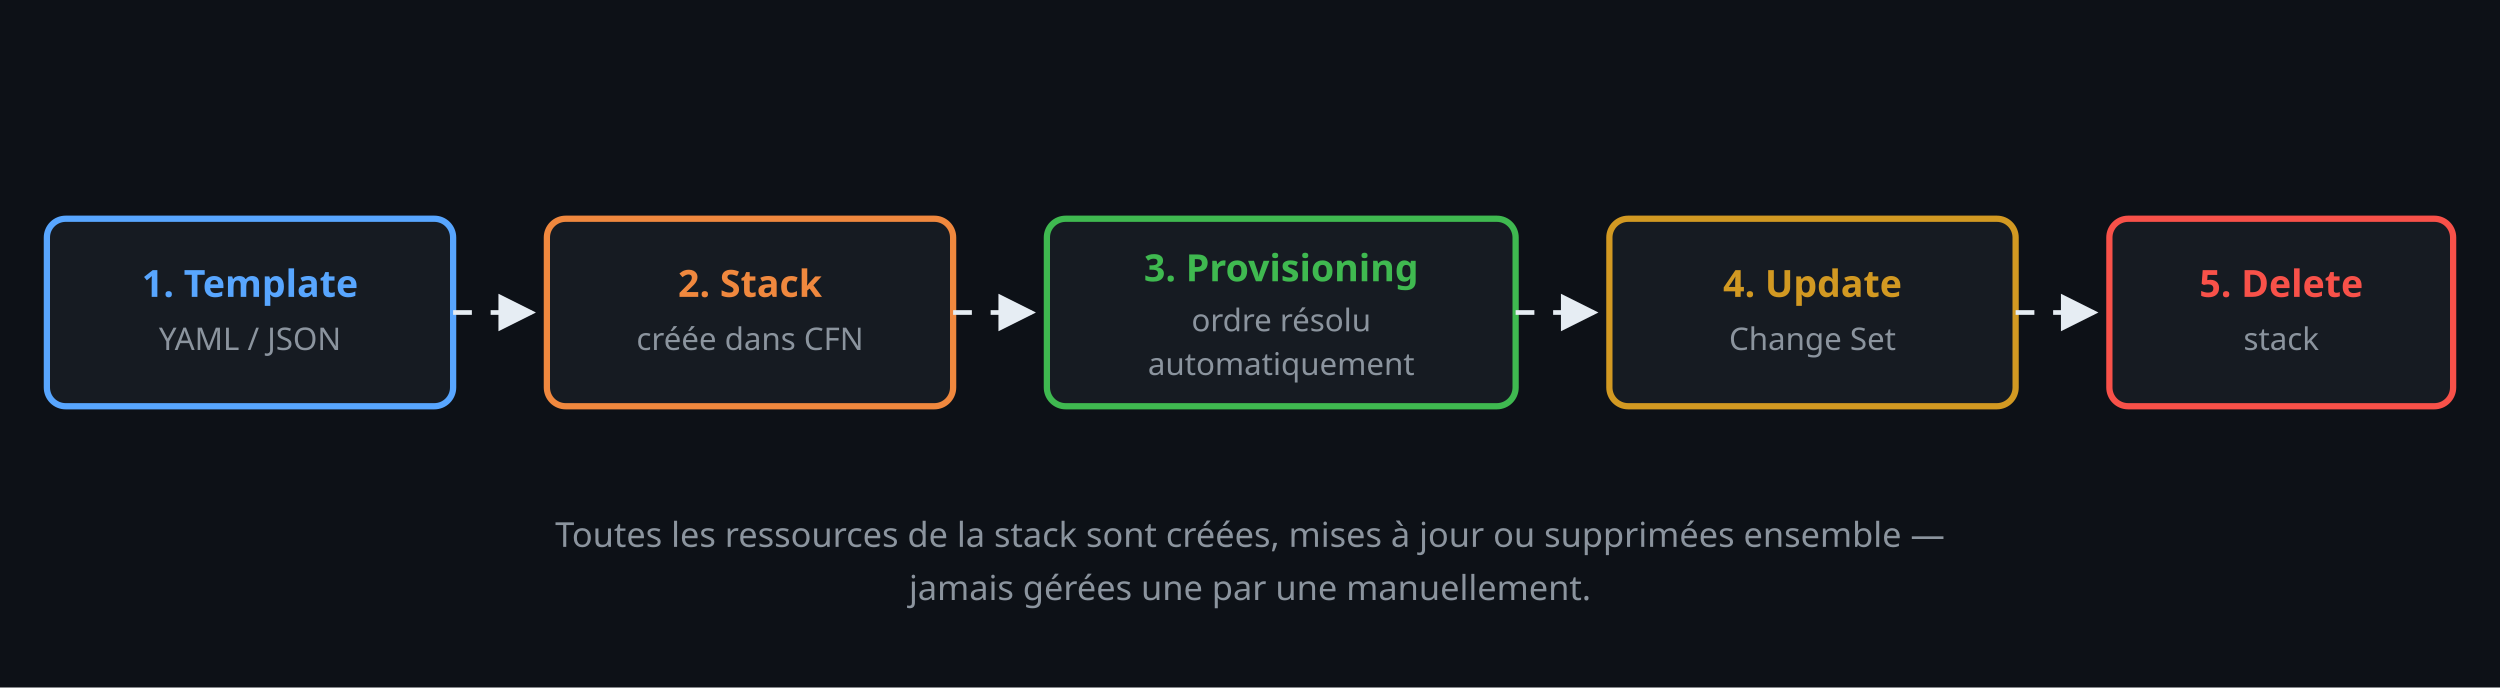
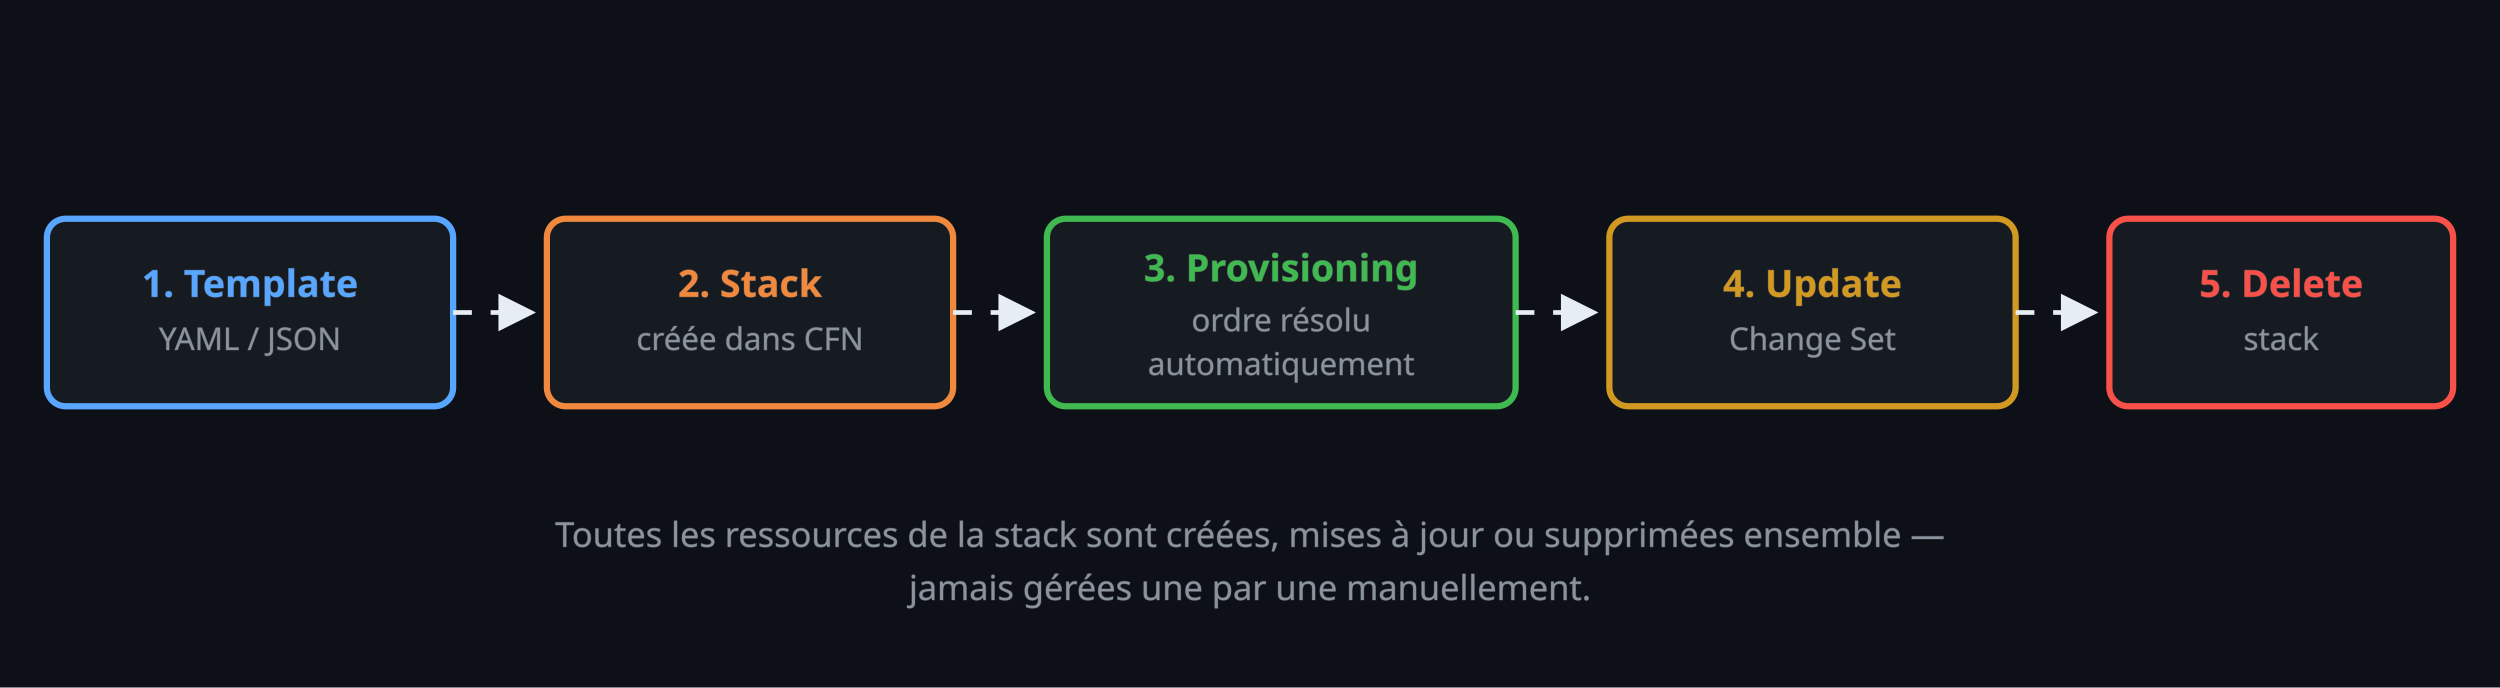
- <svg xmlns="http://www.w3.org/2000/svg" viewBox="0 0 800 220" font-family="system-ui, sans-serif">
+ <svg xmlns="http://www.w3.org/2000/svg" viewBox="0 0 800 220" font-family="system-ui, sans-serif" role="img" aria-labelledby="dawan-title dawan-desc">
+   <style id="dawan-adaptive-accessibility">
+   svg { color-scheme: light dark; isolation: isolate; text-rendering: geometricPrecision; }
+   text { font-synthesis: none; paint-order: stroke fill; stroke: rgba(248,250,252,.20); stroke-width: .28px; stroke-linejoin: round; }
+   path, line, polyline, polygon { vector-effect: non-scaling-stroke; }
+   g[id] { transition: filter .18s ease, opacity .18s ease, transform .18s ease; transform-origin: center; }
+   g[id]:hover, g[id]:focus { filter: brightness(1.13) saturate(1.10) drop-shadow(0 2px 3px rgba(14,165,233,.24)); outline: none; }
+   g[id]:hover path[marker-end], g[id]:focus path[marker-end] { stroke-dasharray: 8 5; animation: dawan-flow .8s linear infinite; }
+   .dawan-theme-backdrop { fill: #f8fafc; stroke: #94a3b8; stroke-width: 1.5; }
+   @keyframes dawan-flow { to { stroke-dashoffset: -13; } }
+   @media (prefers-color-scheme: dark) {
+     .dawan-theme-backdrop { stroke: #7dd3fc; }
+     text { stroke: rgba(2,6,23,.28); }
+   }
+   @media (prefers-reduced-motion: reduce) { g[id], g[id] path { transition: none !important; animation: none !important; } }
+   @media print { g[id] { filter: none !important; } }
+ </style>
  <rect width="800" height="220" fill="#0d1117" />
  <rect x="15" y="70" width="130" height="60" rx="6" fill="#161b22" stroke="#58a6ff" stroke-width="2" />
  <text x="80" y="95" text-anchor="middle" fill="#58a6ff" font-size="12" font-weight="bold">1. Template</text>
  <text x="80" y="112" text-anchor="middle" fill="#8b949e" font-size="10">YAML / JSON</text>
  <rect x="175" y="70" width="130" height="60" rx="6" fill="#161b22" stroke="#f0883e" stroke-width="2" />
  <text x="240" y="95" text-anchor="middle" fill="#f0883e" font-size="12" font-weight="bold">2. Stack</text>
  <text x="240" y="112" text-anchor="middle" fill="#8b949e" font-size="10">créée dans CFN</text>
  <rect x="335" y="70" width="150" height="60" rx="6" fill="#161b22" stroke="#3fb950" stroke-width="2" />
  <text x="410" y="90" text-anchor="middle" fill="#3fb950" font-size="12" font-weight="bold">3. Provisioning</text>
  <text x="410" y="106" text-anchor="middle" fill="#8b949e" font-size="10">ordre résolu</text>
  <text x="410" y="120" text-anchor="middle" fill="#8b949e" font-size="10">automatiquement</text>
  <rect x="515" y="70" width="130" height="60" rx="6" fill="#161b22" stroke="#d29922" stroke-width="2" />
  <text x="580" y="95" text-anchor="middle" fill="#d29922" font-size="12" font-weight="bold">4. Update</text>
  <text x="580" y="112" text-anchor="middle" fill="#8b949e" font-size="10">Change Set</text>
  <rect x="675" y="70" width="110" height="60" rx="6" fill="#161b22" stroke="#f85149" stroke-width="2" />
  <text x="730" y="95" text-anchor="middle" fill="#f85149" font-size="12" font-weight="bold">5. Delete</text>
  <text x="730" y="112" text-anchor="middle" fill="#8b949e" font-size="10">stack</text>
  <line class="flow" x1="145" y1="100" x2="170" y2="100" stroke="#e6edf3" stroke-width="1.5" marker-end="url(#arrow)" />
  <line class="flow" x1="305" y1="100" x2="330" y2="100" stroke="#e6edf3" stroke-width="1.5" marker-end="url(#arrow)" />
  <line class="flow" x1="485" y1="100" x2="510" y2="100" stroke="#e6edf3" stroke-width="1.5" marker-end="url(#arrow)" />
  <line class="flow" x1="645" y1="100" x2="670" y2="100" stroke="#e6edf3" stroke-width="1.5" marker-end="url(#arrow)" />
  <text x="400" y="175" text-anchor="middle" fill="#8b949e" font-size="11">Toutes les ressources de la stack sont créées, mises à jour ou supprimées ensemble —</text>
  <text x="400" y="192" text-anchor="middle" fill="#8b949e" font-size="11">jamais gérées une par une manuellement.</text>
  <defs>
    <marker id="arrow" markerWidth="8" markerHeight="8" refX="7" refY="4" orient="auto">
      <path d="M0,0 L8,4 L0,8 z" fill="#e6edf3" />
    </marker>
    <style>.flow{stroke-dasharray:6 6;animation:move 1.5s linear infinite}@keyframes move{to{stroke-dashoffset:-24}}@media(prefers-reduced-motion:reduce){.flow{animation:none}}</style>
  </defs>
</svg>
